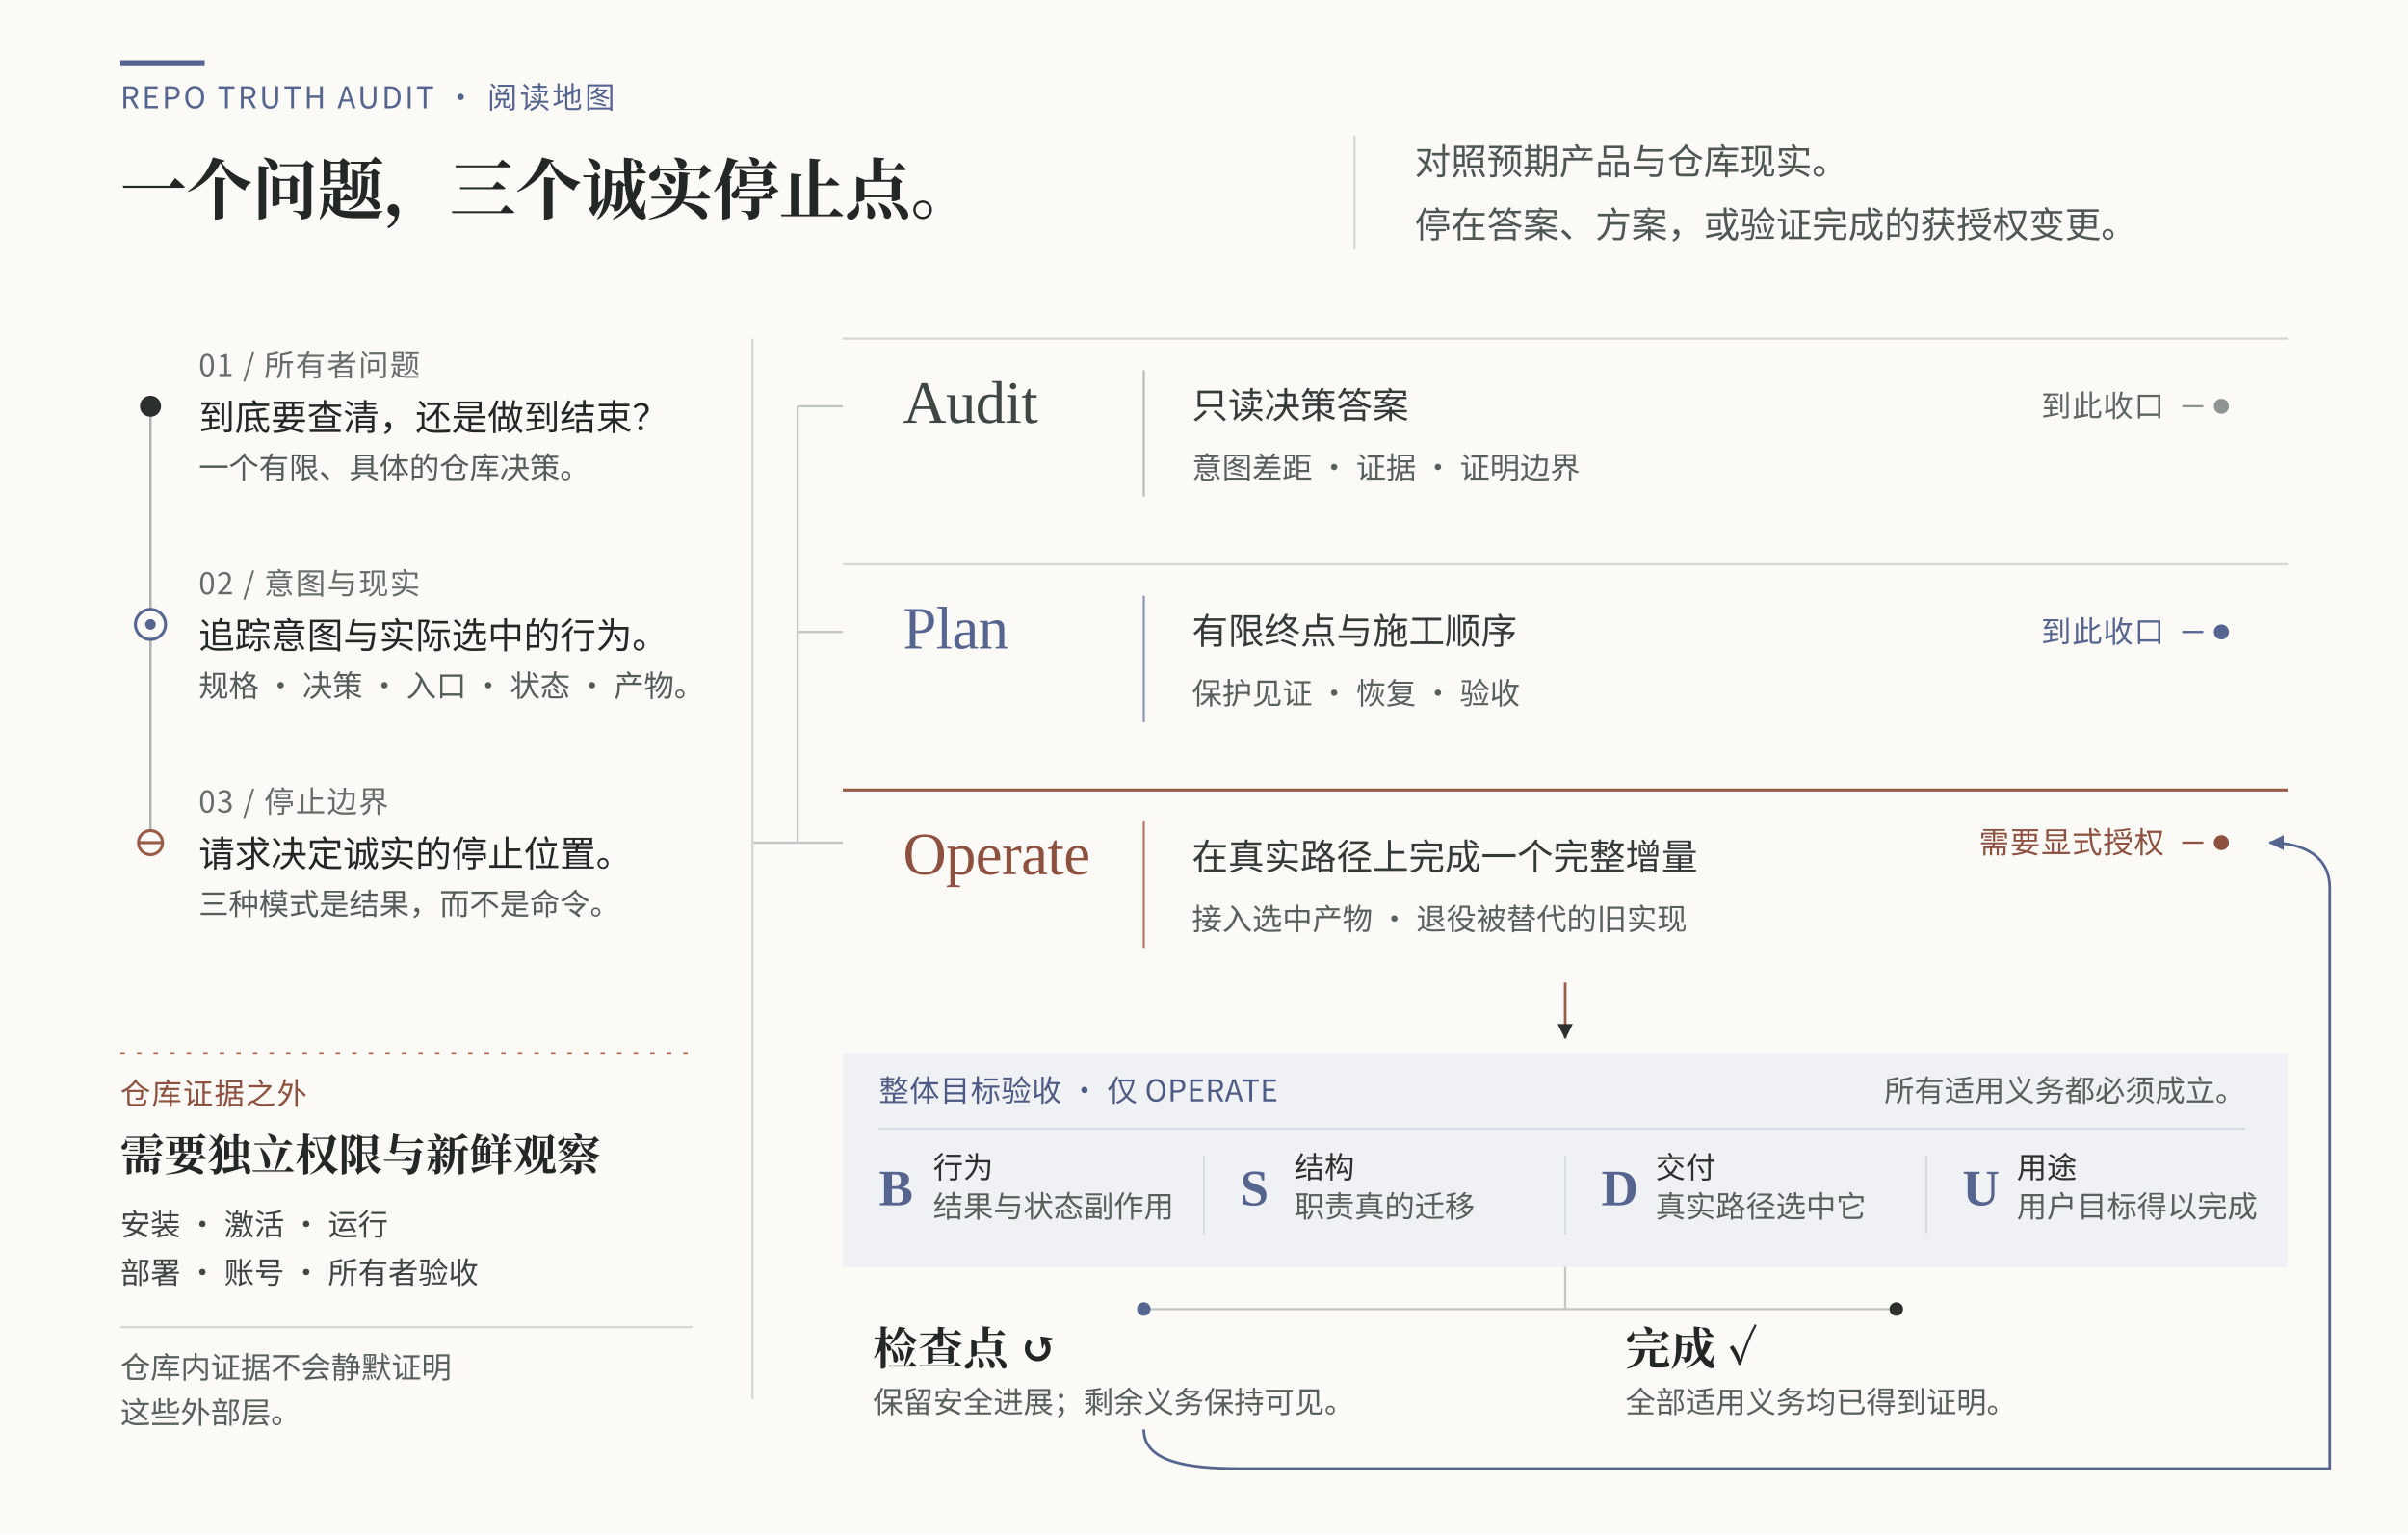
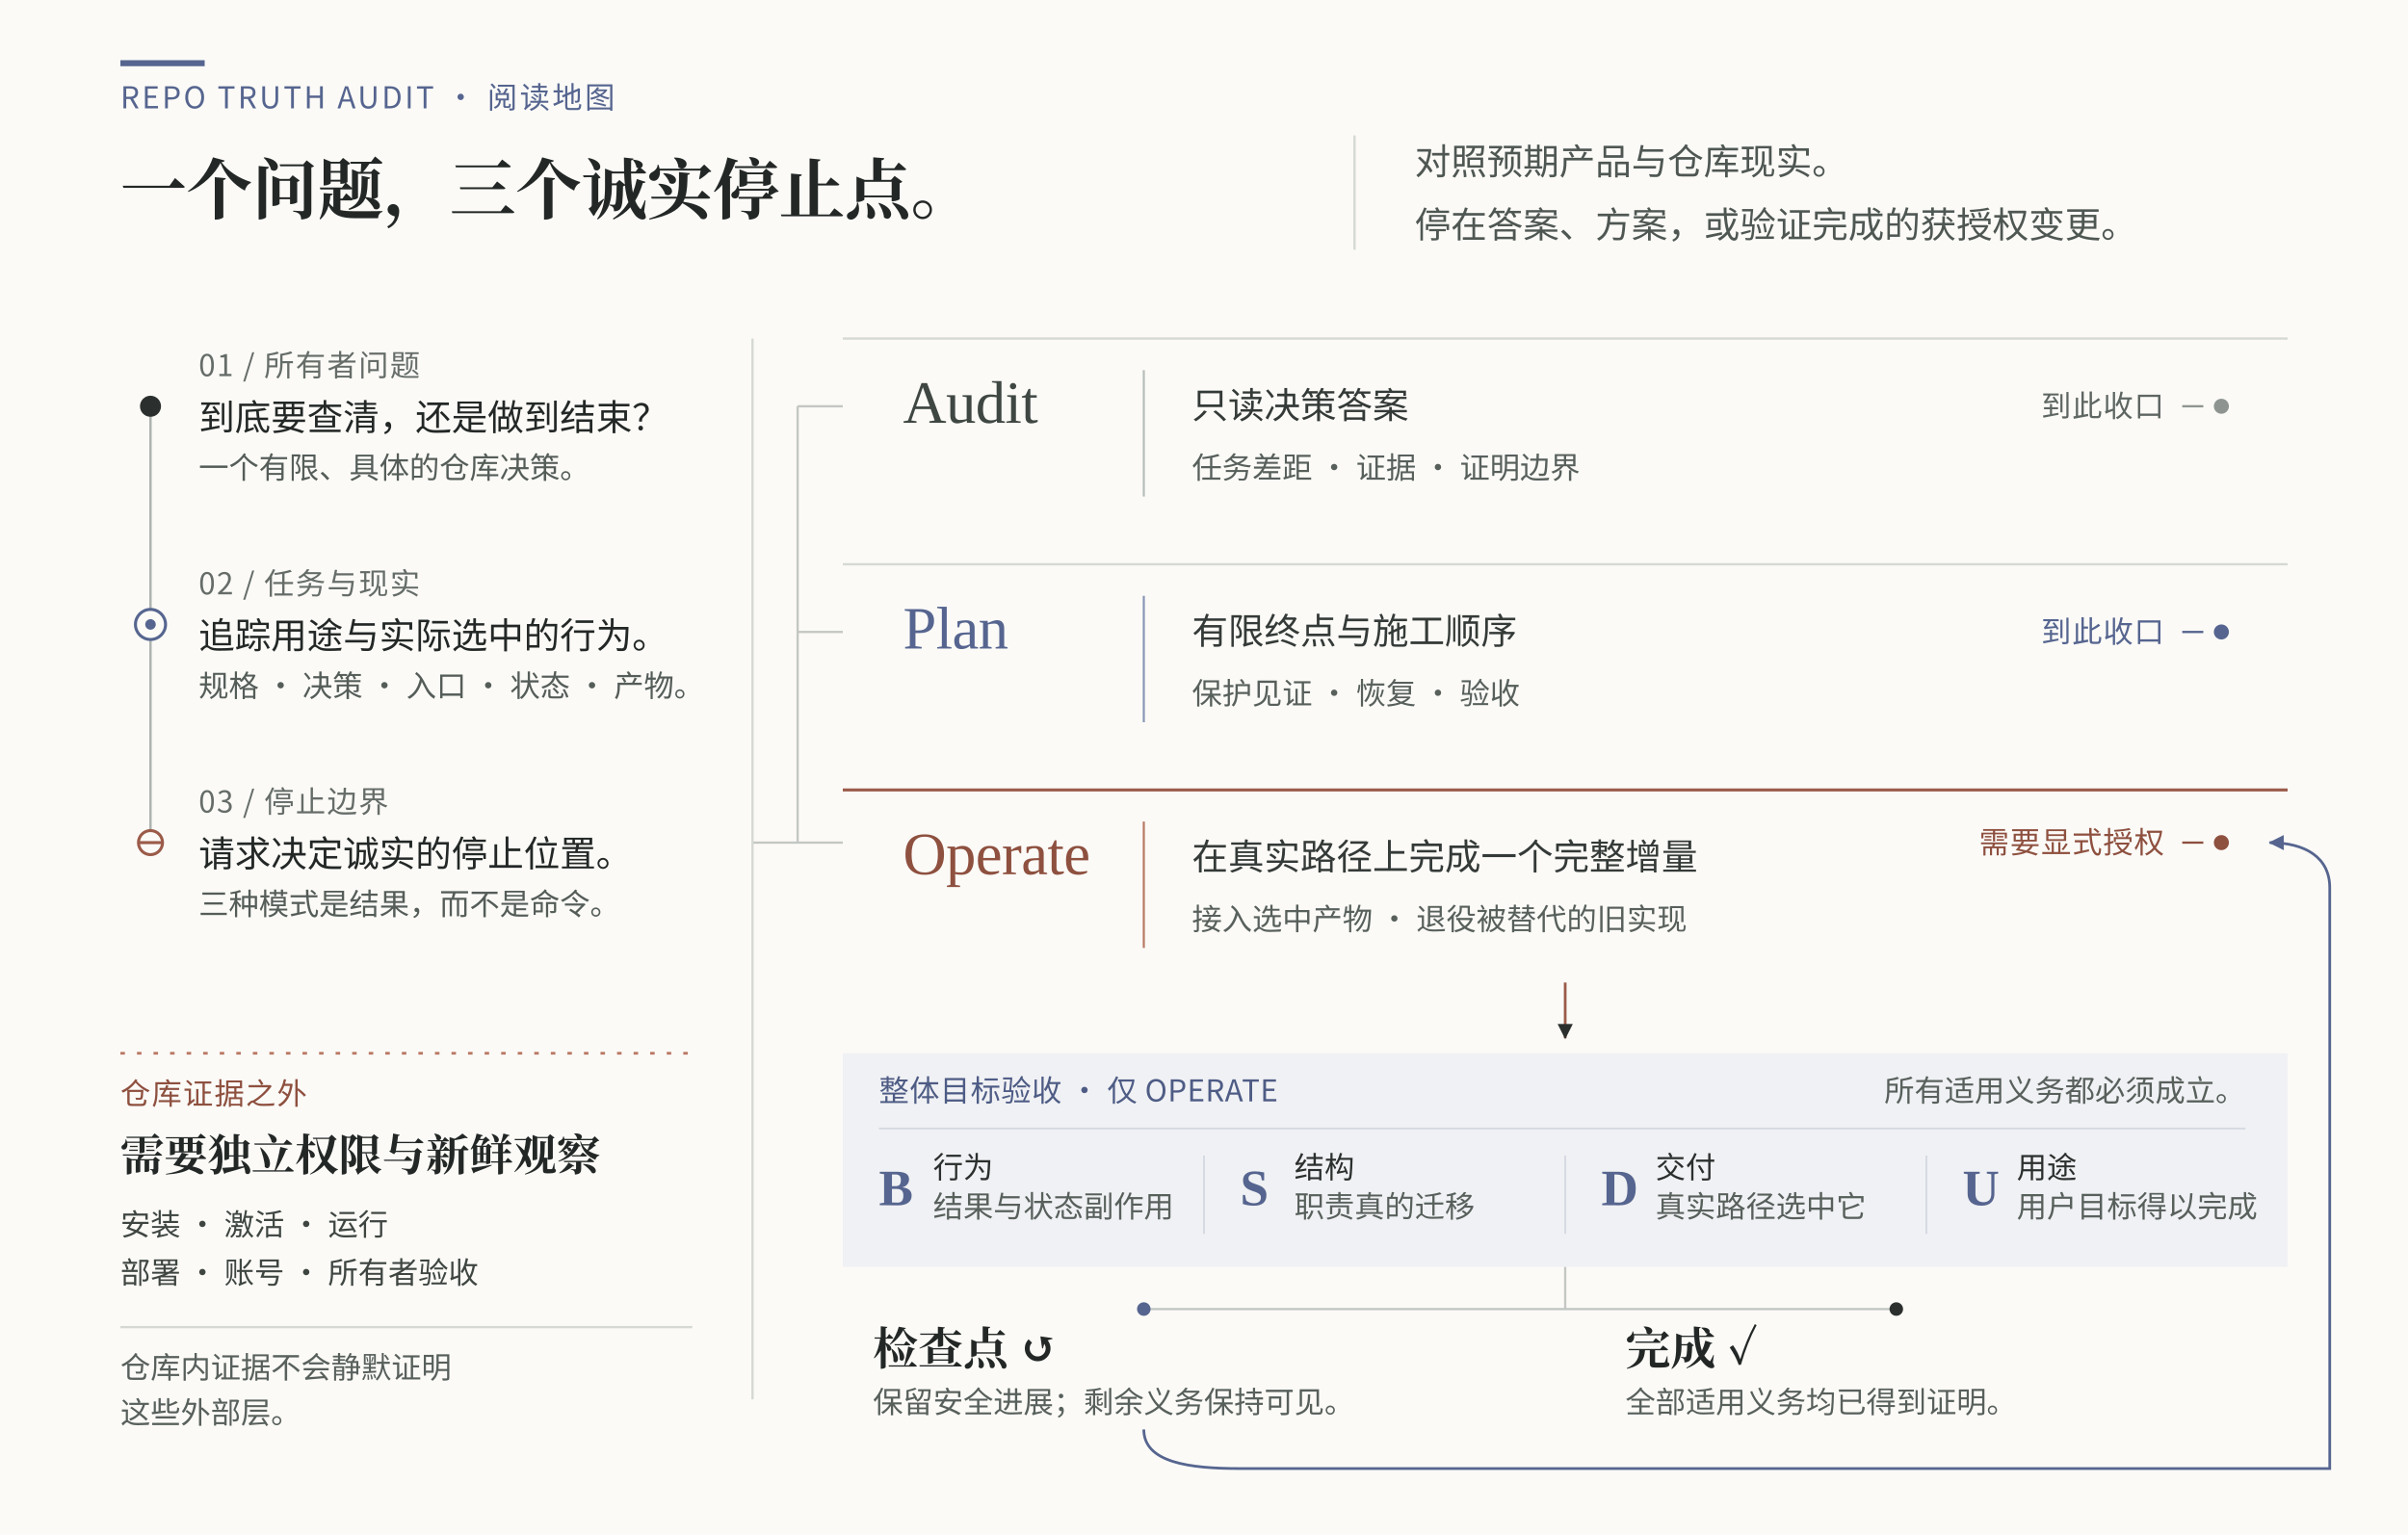
<svg xmlns="http://www.w3.org/2000/svg" width="1600" height="1020" viewBox="0 0 1600 1020" role="img" aria-labelledby="overview-title overview-desc" lang="zh-CN">
  <defs>
    <marker id="arrow-ink" viewBox="0 0 10 10" refX="8.5" refY="5" markerWidth="7" markerHeight="7" orient="auto">
      <path d="M1 1L9 5L1 9Z" fill="#2B302E" />
    </marker>
    <marker id="arrow-accent" viewBox="0 0 10 10" refX="8.5" refY="5" markerWidth="7" markerHeight="7" orient="auto">
      <path d="M1 1L9 5L1 9Z" fill="#56658F" />
    </marker>
    <style>
      /* 字体灰度：主墨色、正文、辅助文字、元数据；结构线使用最安静的灰度。 */
      .display { font-family: "Songti SC", "Noto Serif CJK SC", "STSong", serif; font-size: 44px; font-weight: 600; letter-spacing: -0.25px; fill: #232826; }
      .subtitle { font-family: "PingFang SC", "Noto Sans CJK SC", "Segoe UI", sans-serif; font-size: 24px; font-weight: 400; fill: #4F5753; }
      .kicker { font-family: "Helvetica Neue", "PingFang SC", "Noto Sans CJK SC", sans-serif; font-size: 20px; font-weight: 500; letter-spacing: 1.6px; fill: #56658F; }
      .meta { font-family: "Helvetica Neue", "PingFang SC", "Noto Sans CJK SC", sans-serif; font-size: 20px; font-weight: 500; letter-spacing: 0.9px; fill: #666D69; }
      .rail-title { font-family: "PingFang SC", "Noto Sans CJK SC", "Segoe UI", sans-serif; font-size: 24px; font-weight: 500; fill: #232826; }
      .rail-body { font-family: "PingFang SC", "Noto Sans CJK SC", "Segoe UI", sans-serif; font-size: 20px; font-weight: 400; fill: #555D59; }
      .mode-title { font-family: Georgia, "Times New Roman", serif; font-size: 40px; font-weight: 400; letter-spacing: -0.35px; }
      .mode-caption { font-family: "PingFang SC", "Noto Sans CJK SC", "Segoe UI", sans-serif; font-size: 24px; font-weight: 500; fill: #343A37; }
      .mode-lead { font-family: "PingFang SC", "Noto Sans CJK SC", "Segoe UI", sans-serif; font-size: 24px; font-weight: 500; fill: #343A37; }
      .support { font-family: "PingFang SC", "Noto Sans CJK SC", "Segoe UI", sans-serif; font-size: 20px; font-weight: 400; fill: #58605C; }
      .status { font-family: "PingFang SC", "Noto Sans CJK SC", "Segoe UI", sans-serif; font-size: 20px; font-weight: 500; letter-spacing: 0.6px; fill: #5E6662; }
      .status-authorized { font-family: "PingFang SC", "Noto Sans CJK SC", "Segoe UI", sans-serif; font-size: 20px; font-weight: 500; letter-spacing: 0.6px; fill: #8E503F; }
      .audit-ink { fill: #3F4743; }
      .plan-ink { fill: #56658F; }
      .operate-ink { fill: #8E503F; }
      .accept-head { font-family: "PingFang SC", "Noto Sans CJK SC", "Segoe UI", sans-serif; font-size: 20px; font-weight: 500; letter-spacing: 0.3px; fill: #4E5C85; }
      .accept-letter { font-family: Georgia, "Times New Roman", serif; font-size: 34px; font-weight: 600; fill: #56658F; }
      .accept-title { font-family: "PingFang SC", "Noto Sans CJK SC", "Segoe UI", sans-serif; font-size: 20px; font-weight: 500; fill: #2B302E; }
      .outcome { font-family: "Songti SC", "Noto Serif CJK SC", "STSong", serif; font-size: 30px; font-weight: 600; fill: #232826; }
      .external-kicker { font-family: "PingFang SC", "Noto Sans CJK SC", "Segoe UI", sans-serif; font-size: 20px; font-weight: 500; letter-spacing: 0.8px; fill: #8E503F; }
      .external-title { font-family: "Songti SC", "Noto Serif CJK SC", "STSong", serif; font-size: 29px; font-weight: 600; fill: #232826; }
      .external-list { font-family: "PingFang SC", "Noto Sans CJK SC", "Segoe UI", sans-serif; font-size: 20px; font-weight: 500; fill: #3F4642; }
      .hairline { stroke: #D5D8D3; stroke-width: 1.5; vector-effect: non-scaling-stroke; }
      .spine { fill: none; stroke: #AEB4B0; stroke-width: 1.6; vector-effect: non-scaling-stroke; }
      .branch { fill: none; stroke: #C3C7C3; stroke-width: 1.5; vector-effect: non-scaling-stroke; }
      .operate-line { fill: none; stroke: #9B5B49; stroke-width: 2; vector-effect: non-scaling-stroke; }
      .return { fill: none; stroke: #56658F; stroke-width: 1.8; marker-end: url(#arrow-accent); vector-effect: non-scaling-stroke; }
    </style>
  </defs>
  <rect width="1600" height="1020" fill="#FBFAF7" />
  <g id="diagram-header" data-readability-background="#FBFAF7">
    <line x1="80" y1="42" x2="136" y2="42" stroke="#56658F" stroke-width="4" />
    <text x="80" y="72" class="kicker" data-readability="supporting">REPO TRUTH AUDIT · 阅读地图</text>
    <text x="80" y="142" class="display" data-readability="critical">一个问题，三个诚实停止点。</text>
    <line x1="900" y1="90" x2="900" y2="166" class="hairline" />
    <text x="940" y="116" class="subtitle">对照预期产品与仓库现实。</text>
    <text x="940" y="158" class="subtitle">停在答案、方案，或验证完成的获授权变更。</text>
  </g>
  <g id="common-path" data-readability-background="#FBFAF7">
    <line x1="100" y1="270" x2="100" y2="560" class="spine" />
    <path d="M500 560H530V270M530 270H560M530 420H560M530 560H560" class="branch" />
  </g>
  <g id="node-question" data-readability-background="#FBFAF7">
    <circle cx="100" cy="270" r="7" fill="#2B302E" />
    <text x="132" y="250" class="meta" data-readability="supporting">01 / 所有者问题</text>
    <text x="132" y="286" class="rail-title">到底要查清，还是做到结束？</text>
    <text x="132" y="318" class="rail-body" data-readability="supporting">一个有限、具体的仓库决策。</text>
  </g>
  <g id="node-pin" data-readability-background="#FBFAF7">
    <circle cx="100" cy="415" r="10" fill="#FBFAF7" stroke="#56658F" stroke-width="2" />
    <circle cx="100" cy="415" r="3.5" fill="#56658F" />
-     <text x="132" y="395" class="meta" data-readability="supporting">02 / 意图与现实</text>
-     <text x="132" y="431" class="rail-title">追踪意图与实际选中的行为。</text>
+     <text x="132" y="395" class="meta" data-readability="supporting">02 / 任务与现实</text>
+     <text x="132" y="431" class="rail-title">追踪用途与实际选中的行为。</text>
    <text x="132" y="463" class="rail-body" data-readability="supporting">规格 · 决策 · 入口 · 状态 · 产物。</text>
  </g>
  <g id="node-route" data-readability-background="#FBFAF7">
    <circle cx="100" cy="560" r="8" fill="#FBFAF7" stroke="#9B5B49" stroke-width="2" />
    <line x1="92" y1="560" x2="108" y2="560" stroke="#9B5B49" stroke-width="2" />
    <text x="132" y="540" class="meta" data-readability="supporting">03 / 停止边界</text>
    <text x="132" y="576" class="rail-title">请求决定诚实的停止位置。</text>
    <text x="132" y="608" class="rail-body" data-readability="supporting">三种模式是结果，而不是命令。</text>
  </g>
  <line x1="500" y1="225" x2="500" y2="930" class="hairline" />
  <g id="mode-audit" data-readability-background="#FBFAF7">
    <line x1="560" y1="225" x2="1520" y2="225" class="hairline" />
    <text x="600" y="281" class="mode-title audit-ink">Audit</text>
    <line x1="760" y1="246" x2="760" y2="330" stroke="#B7BDB9" stroke-width="1.4" />
    <text x="792" y="278" class="mode-caption">只读决策答案</text>
-     <text x="792" y="318" class="support" data-readability="supporting">意图差距 · 证据 · 证明边界</text>
+     <text x="792" y="318" class="support" data-readability="supporting">任务差距 · 证据 · 证明边界</text>
    <text x="1438" y="277" text-anchor="end" class="status" data-readability="supporting">到此收口</text>
    <line x1="1450" y1="270" x2="1464" y2="270" stroke="#8E9591" stroke-width="1.5" />
    <circle cx="1476" cy="270" r="5" fill="#8E9591" />
  </g>
  <g id="mode-plan" data-readability-background="#FBFAF7">
    <line x1="560" y1="375" x2="1520" y2="375" class="hairline" />
    <text x="600" y="431" class="mode-title plan-ink">Plan</text>
    <line x1="760" y1="396" x2="760" y2="480" stroke="#8995B5" stroke-width="1.4" />
    <text x="792" y="428" class="mode-caption">有限终点与施工顺序</text>
    <text x="792" y="468" class="support" data-readability="supporting">保护见证 · 恢复 · 验收</text>
    <text x="1438" y="427" text-anchor="end" class="status plan-ink" data-readability="supporting">到此收口</text>
    <line x1="1450" y1="420" x2="1464" y2="420" stroke="#56658F" stroke-width="1.5" />
    <circle cx="1476" cy="420" r="5" fill="#56658F" />
  </g>
  <g id="mode-operate" data-readability-background="#FBFAF7">
    <line x1="560" y1="525" x2="1520" y2="525" class="operate-line" />
    <text x="600" y="581" class="mode-title operate-ink">Operate</text>
    <line x1="760" y1="546" x2="760" y2="630" stroke="#B97863" stroke-width="1.4" />
    <text x="792" y="578" class="mode-caption">在真实路径上完成一个完整增量</text>
    <text x="792" y="618" class="support" data-readability="supporting">接入选中产物 · 退役被替代的旧实现</text>
    <text x="1438" y="567" text-anchor="end" class="status-authorized" data-readability="supporting">需要显式授权</text>
    <line x1="1450" y1="560" x2="1464" y2="560" stroke="#8E503F" stroke-width="1.5" />
    <circle cx="1476" cy="560" r="5" fill="#8E503F" />
    <path d="M1040 653V690" stroke="#9B5B49" stroke-width="1.8" fill="none" marker-end="url(#arrow-ink)" />
  </g>
  <g id="acceptance" data-readability-background="#F0F1F4">
    <rect x="560" y="700" width="960" height="142" fill="#F0F1F4" />
    <text x="584" y="732" class="accept-head" data-readability="supporting">整体目标验收 · 仅 OPERATE</text>
    <text x="1492" y="732" text-anchor="end" class="support" data-readability="supporting">所有适用义务都必须成立。</text>
    <line x1="584" y1="750" x2="1492" y2="750" stroke="#D5D9E2" stroke-width="1.2" />
  </g>
  <g id="acceptance-behavior" data-readability-background="#F0F1F4">
    <text x="584" y="801" class="accept-letter" data-readability="critical">B</text>
    <text x="620" y="783" class="accept-title" data-readability="supporting">行为</text>
    <text x="620" y="809" class="support" data-readability="supporting">结果与状态副作用</text>
  </g>
  <g id="acceptance-structure" data-readability-background="#F0F1F4">
    <line x1="800" y1="768" x2="800" y2="820" stroke="#D5D9E2" stroke-width="1.2" />
    <text x="824" y="801" class="accept-letter" data-readability="critical">S</text>
    <text x="860" y="783" class="accept-title" data-readability="supporting">结构</text>
    <text x="860" y="809" class="support" data-readability="supporting">职责真的迁移</text>
  </g>
  <g id="acceptance-delivery" data-readability-background="#F0F1F4">
    <line x1="1040" y1="768" x2="1040" y2="820" stroke="#D5D9E2" stroke-width="1.2" />
    <text x="1064" y="801" class="accept-letter" data-readability="critical">D</text>
    <text x="1100" y="783" class="accept-title" data-readability="supporting">交付</text>
    <text x="1100" y="809" class="support" data-readability="supporting">真实路径选中它</text>
  </g>
  <g id="acceptance-usefulness" data-readability-background="#F0F1F4">
    <line x1="1280" y1="768" x2="1280" y2="820" stroke="#D5D9E2" stroke-width="1.2" />
    <text x="1304" y="801" class="accept-letter" data-readability="critical">U</text>
    <text x="1340" y="783" class="accept-title" data-readability="supporting">用途</text>
    <text x="1340" y="809" class="support" data-readability="supporting">用户目标得以完成</text>
  </g>
  <g id="outcome-branch" data-readability-background="#FBFAF7">
    <path d="M1040 842V870H760M1040 870H1260" class="branch" />
    <circle cx="760" cy="870" r="4.5" fill="#56658F" />
    <circle cx="1260" cy="870" r="4.5" fill="#2B302E" />
  </g>
  <g id="outcome-checkpoint" data-readability-background="#FBFAF7">
    <text x="580" y="907" class="outcome" fill="#56658F">检查点 ↺</text>
    <text x="580" y="939" class="support" data-readability="supporting">保留安全进展；剩余义务保持可见。</text>
  </g>
  <g id="outcome-complete" data-readability-background="#FBFAF7">
    <text x="1080" y="907" class="outcome">完成 ✓</text>
    <text x="1080" y="939" class="support" data-readability="supporting">全部适用义务均已得到证明。</text>
  </g>
  <g id="checkpoint-loop" data-readability-background="#FBFAF7">
    <path d="M760 950C760 972 790 976 824 976H1548V590C1548 570 1532 560 1508 560" class="return" />
  </g>
  <g id="external-proof-boundary" data-readability-background="#FBFAF7">
    <line x1="80" y1="700" x2="460" y2="700" stroke="#B97863" stroke-width="1.8" stroke-dasharray="3 8" />
    <text x="80" y="734" class="external-kicker" data-readability="supporting">仓库证据之外</text>
    <text x="80" y="778" class="external-title">需要独立权限与新鲜观察</text>
    <text x="80" y="821" class="external-list" data-readability="supporting">安装 · 激活 · 运行</text>
    <text x="80" y="853" class="external-list" data-readability="supporting">部署 · 账号 · 所有者验收</text>
    <line x1="80" y1="882" x2="460" y2="882" class="hairline" />
    <text x="80" y="916" class="support" data-readability="supporting">仓库内证据不会静默证明</text>
    <text x="80" y="946" class="support" data-readability="supporting">这些外部层。</text>
  </g>
</svg>
